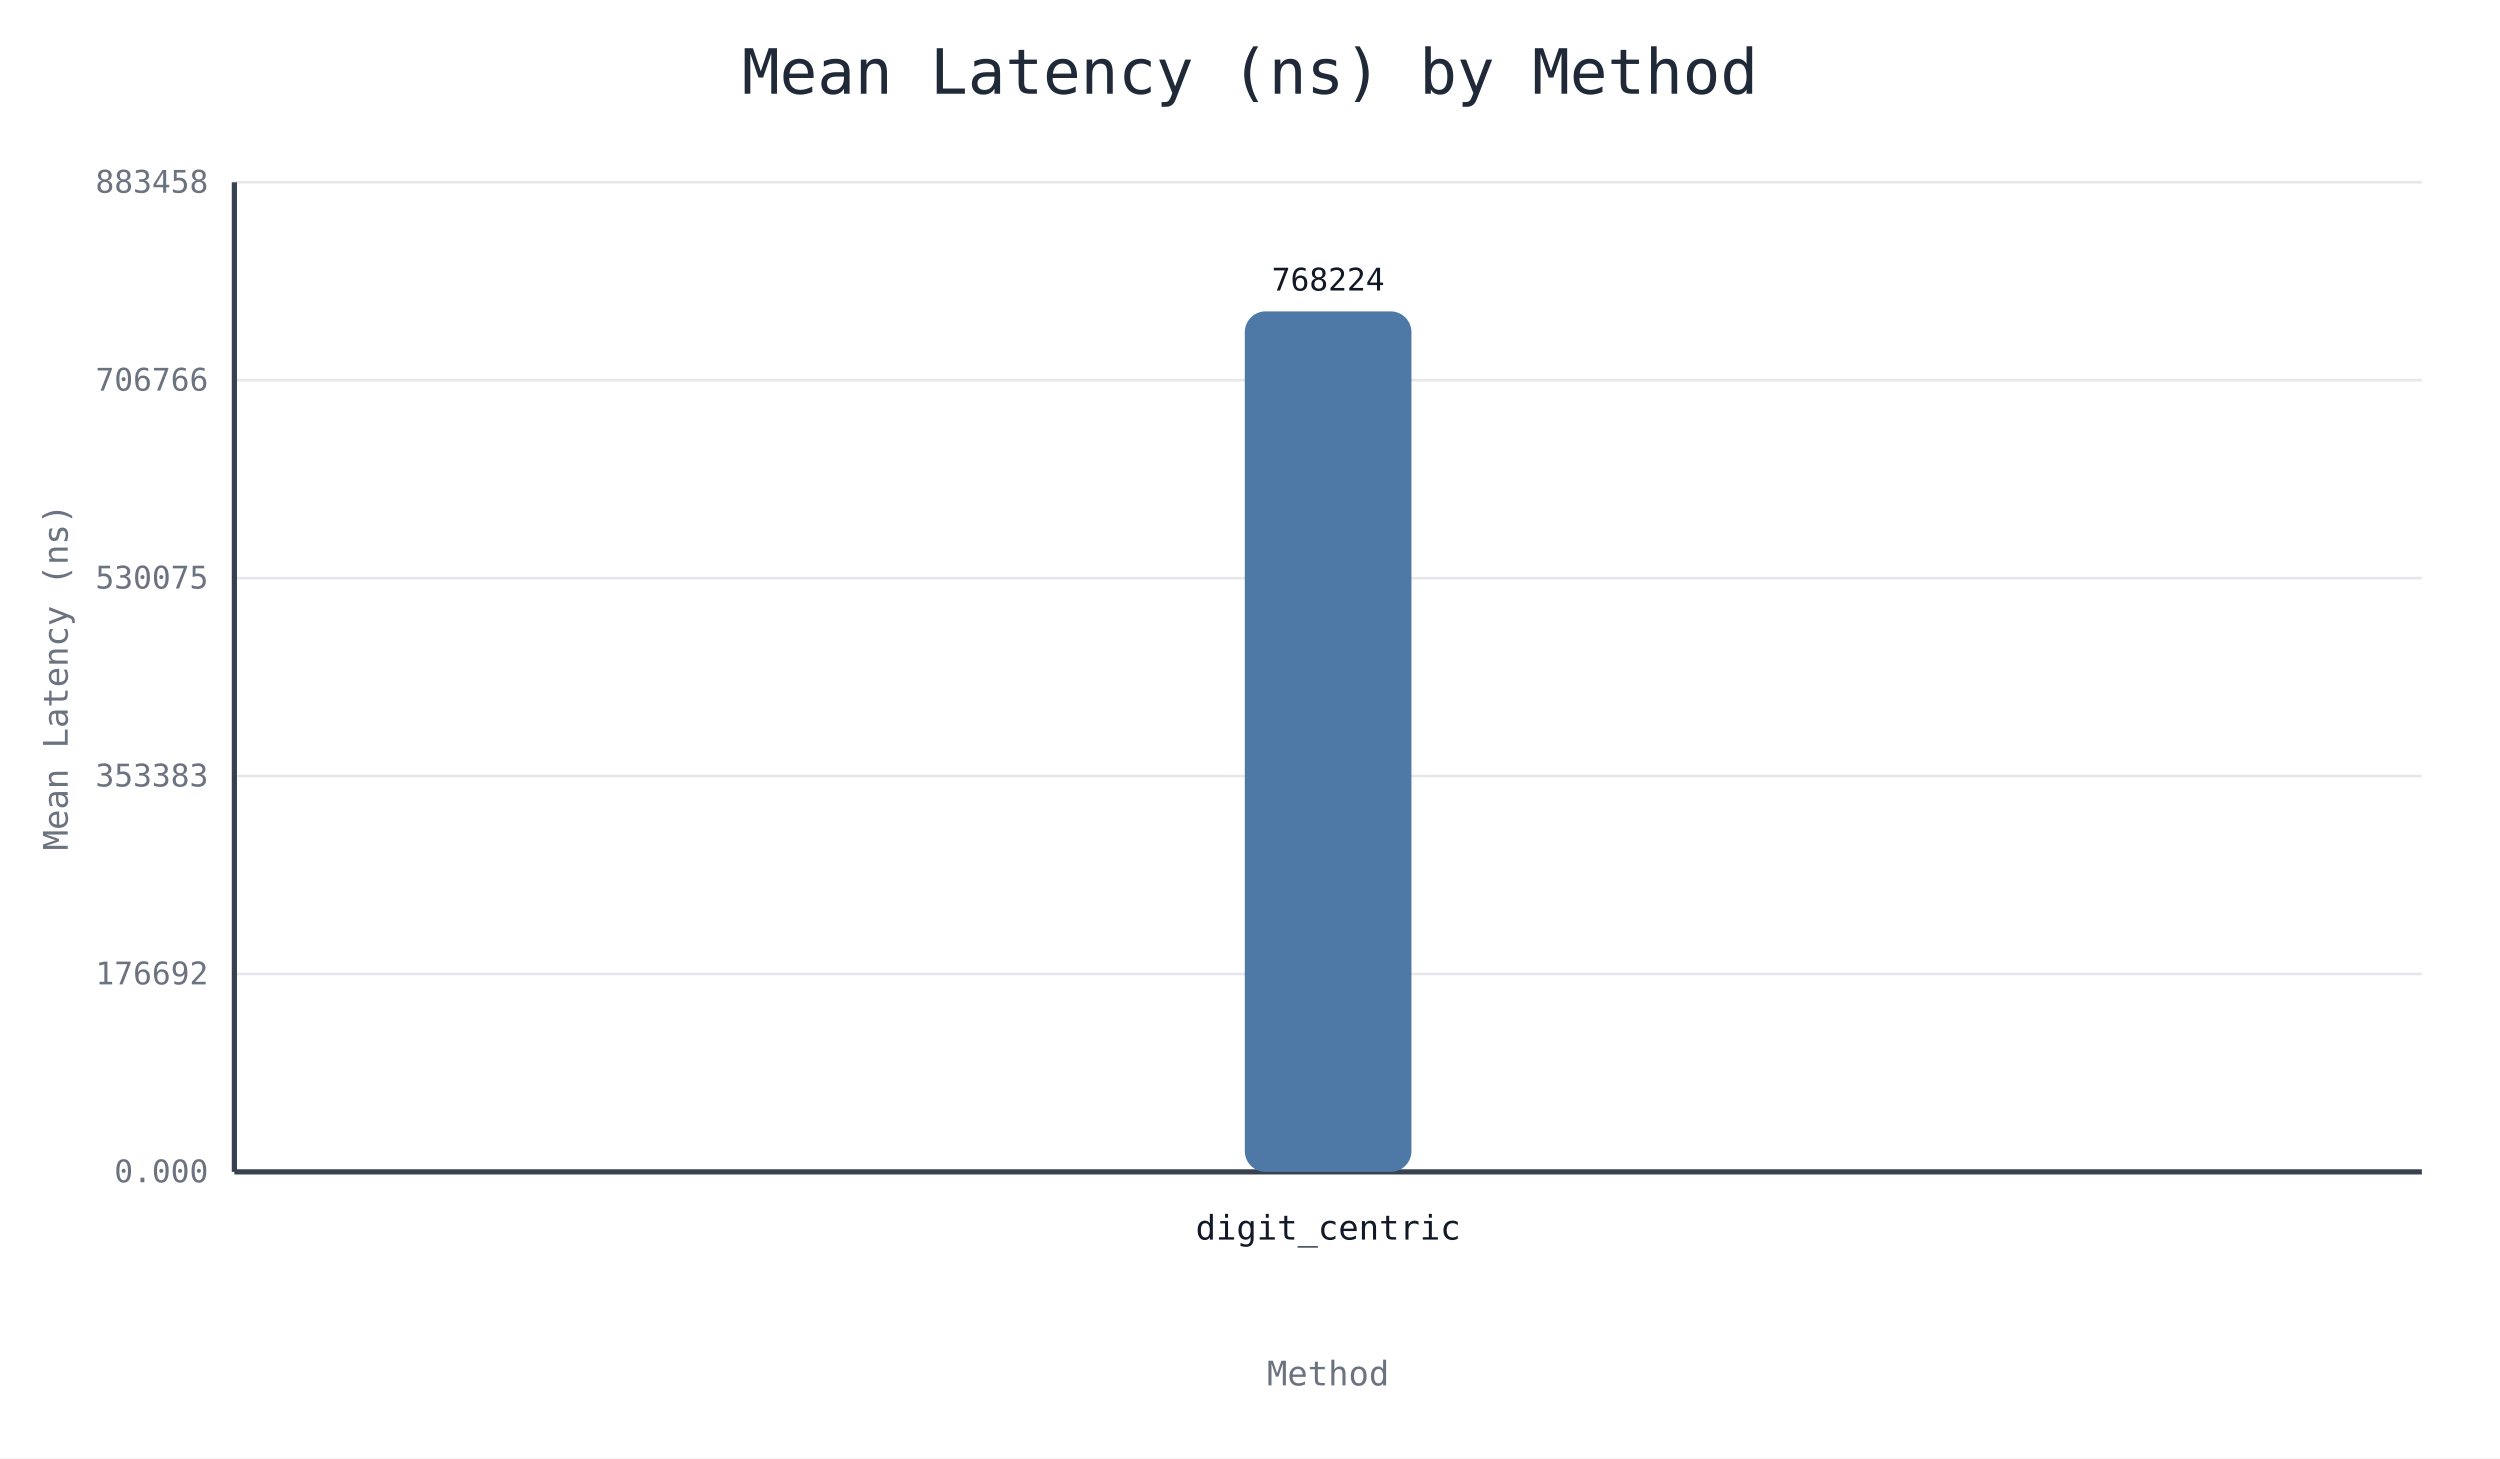
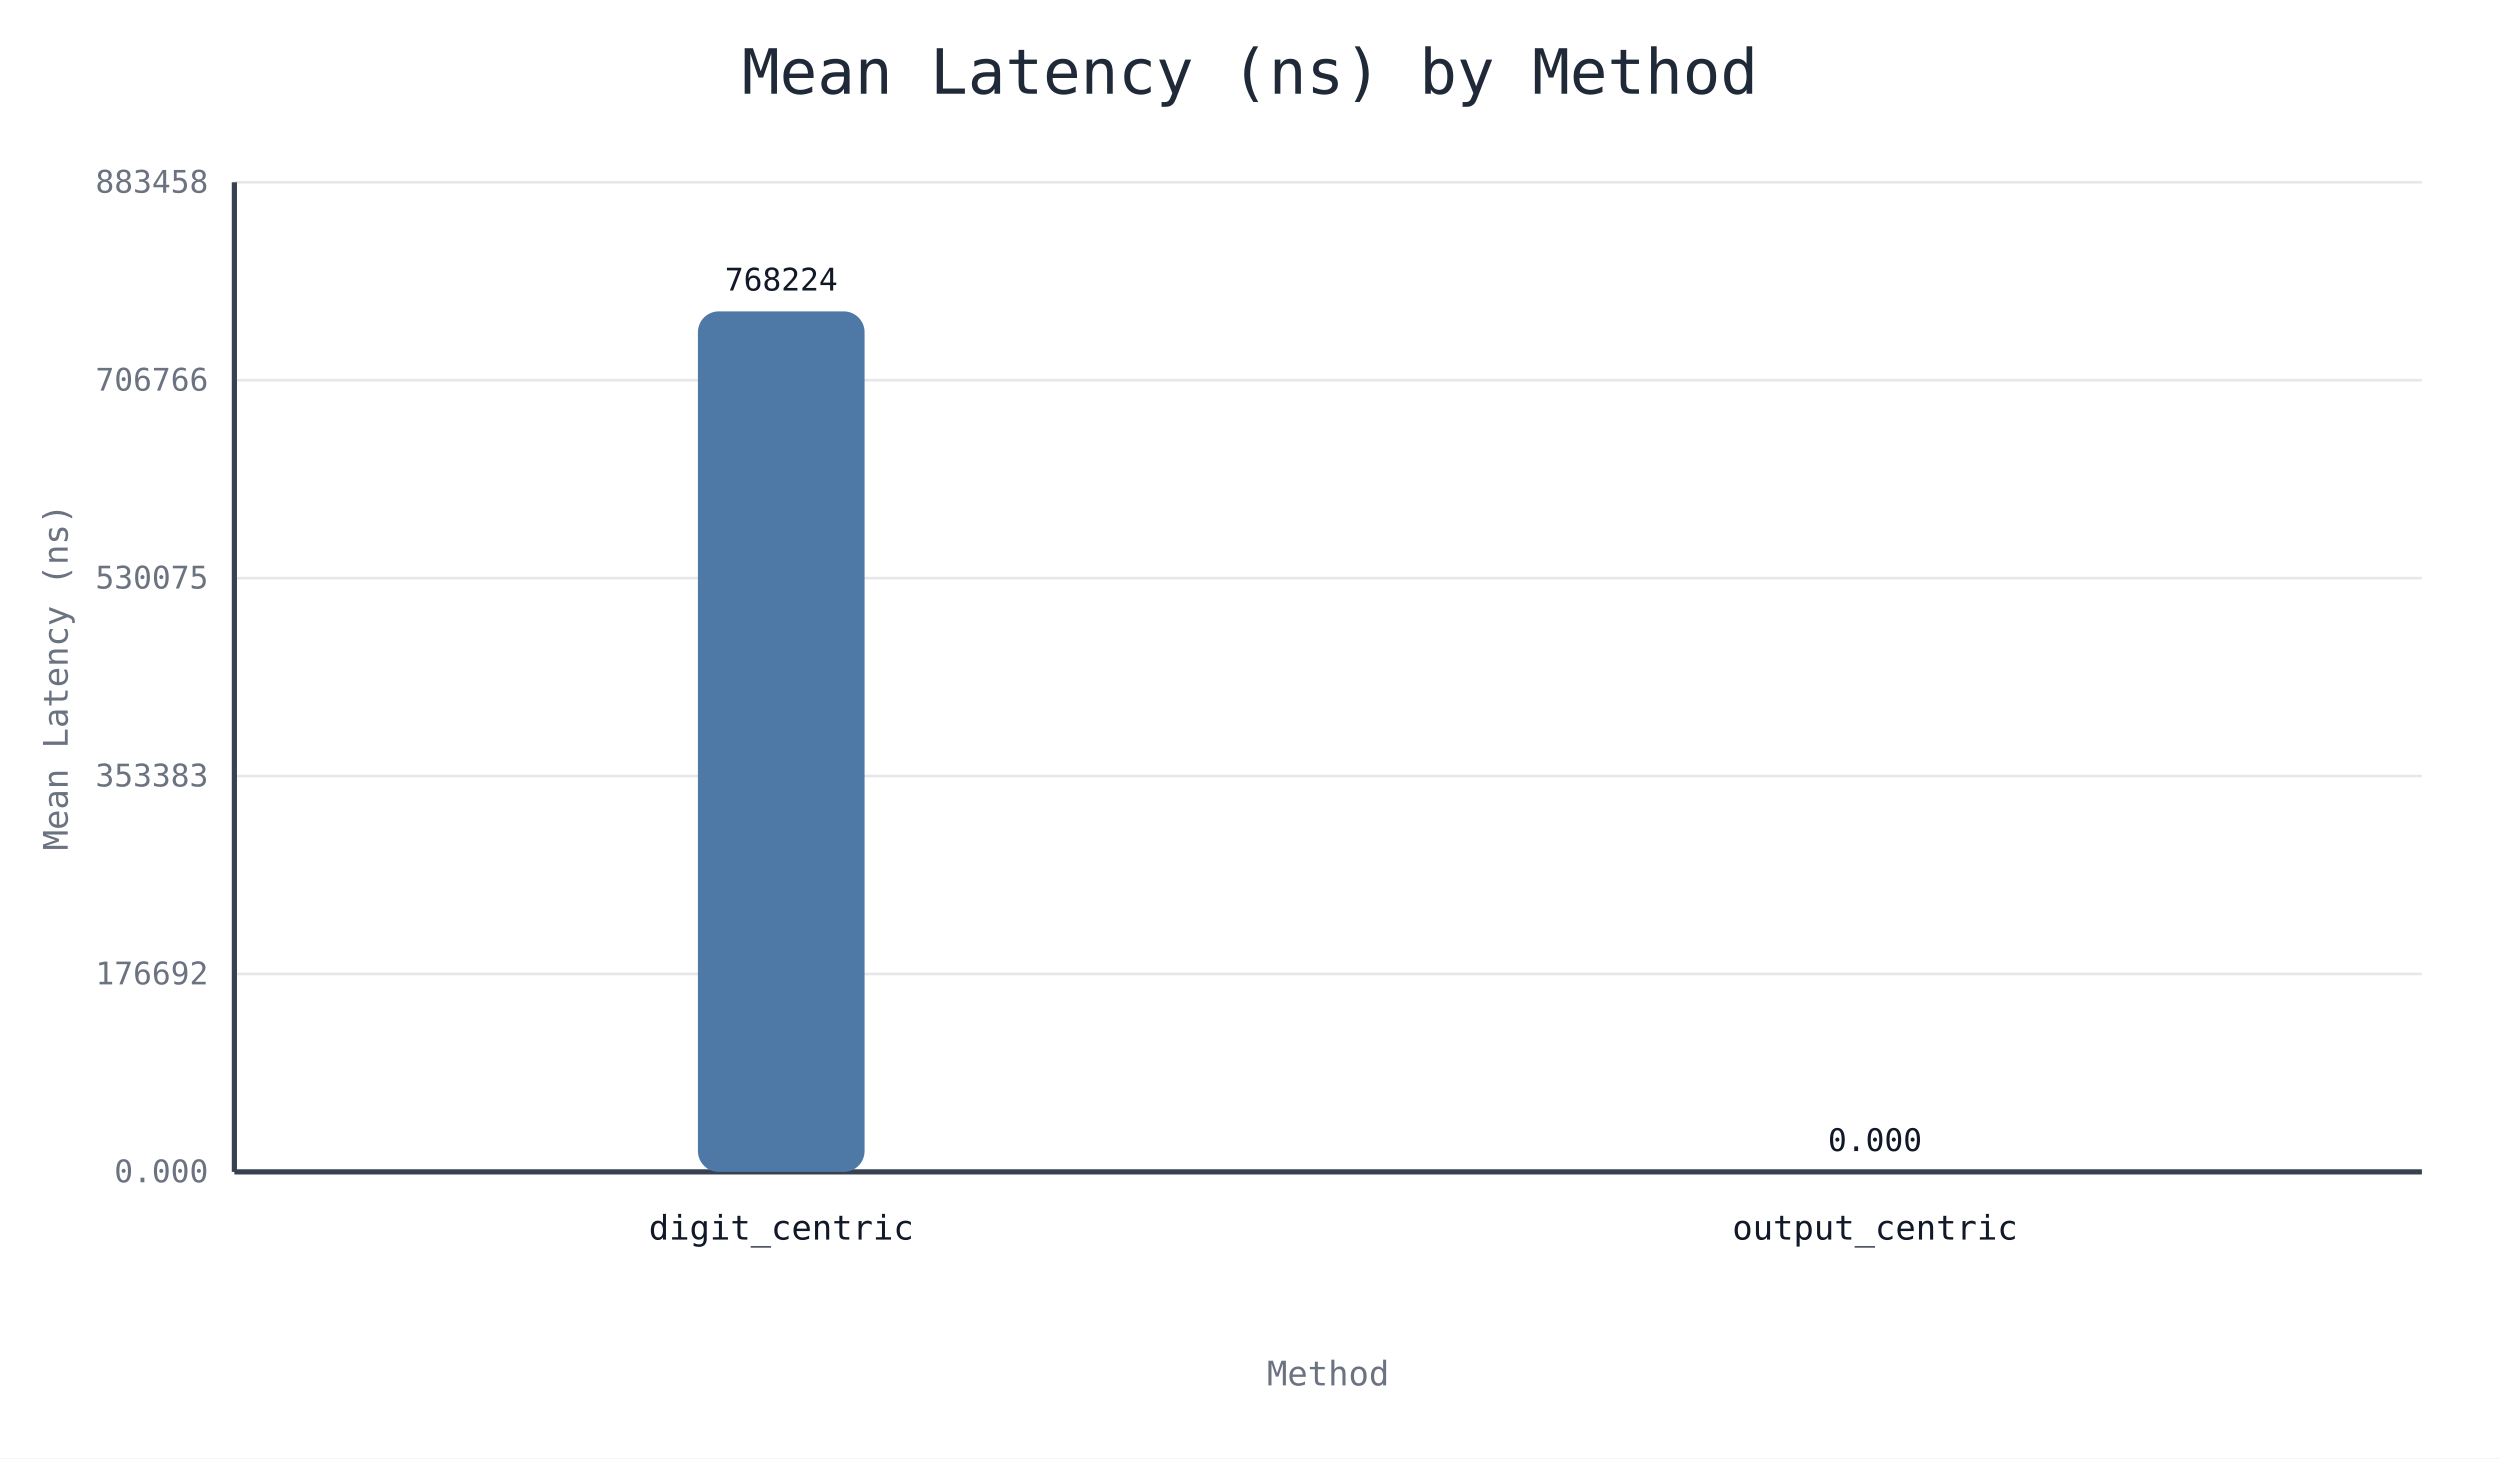
<svg xmlns="http://www.w3.org/2000/svg" width="960" height="560" viewBox="0 0 960 560">
  <rect x="0" y="0" width="100%" height="100%" fill="#ffffff" />
  <text x="480.0" y="36" text-anchor="middle" font-size="24" font-family="Maple Mono, Cascadia Code, monospace" fill="#1f2937">Mean Latency (ns) by Method</text>
  <line x1="90" y1="450.00" x2="930" y2="450.00" stroke="#e5e7eb" stroke-width="1" />
  <text x="80" y="454.00" text-anchor="end" font-size="12" font-family="Maple Mono, Cascadia Code, monospace" fill="#6b7280">0.000</text>
  <line x1="90" y1="374.00" x2="930" y2="374.00" stroke="#e5e7eb" stroke-width="1" />
  <text x="80" y="378.00" text-anchor="end" font-size="12" font-family="Maple Mono, Cascadia Code, monospace" fill="#6b7280">176692</text>
  <line x1="90" y1="298.00" x2="930" y2="298.00" stroke="#e5e7eb" stroke-width="1" />
  <text x="80" y="302.00" text-anchor="end" font-size="12" font-family="Maple Mono, Cascadia Code, monospace" fill="#6b7280">353383</text>
  <line x1="90" y1="222.00" x2="930" y2="222.00" stroke="#e5e7eb" stroke-width="1" />
  <text x="80" y="226.00" text-anchor="end" font-size="12" font-family="Maple Mono, Cascadia Code, monospace" fill="#6b7280">530075</text>
  <line x1="90" y1="146.00" x2="930" y2="146.00" stroke="#e5e7eb" stroke-width="1" />
  <text x="80" y="150.00" text-anchor="end" font-size="12" font-family="Maple Mono, Cascadia Code, monospace" fill="#6b7280">706766</text>
  <line x1="90" y1="70.00" x2="930" y2="70.00" stroke="#e5e7eb" stroke-width="1" />
  <text x="80" y="74.00" text-anchor="end" font-size="12" font-family="Maple Mono, Cascadia Code, monospace" fill="#6b7280">883458</text>
  <line x1="90" y1="450" x2="930" y2="450" stroke="#374151" stroke-width="2" />
  <line x1="90" y1="70" x2="90" y2="450" stroke="#374151" stroke-width="2" />
-   <rect x="478.00" y="119.57" width="64.00" height="330.43" fill="#4E79A7" rx="8" ry="8" />
-   <text x="510.00" y="111.57" text-anchor="middle" font-size="12" font-family="Maple Mono, Cascadia Code, monospace" fill="#111827">768224</text>
-   <text x="510.00" y="476.00" text-anchor="middle" font-size="13" font-family="Maple Mono, Cascadia Code, monospace" fill="#111827">digit_centric</text>
+   <rect x="268.00" y="119.57" width="64.00" height="330.43" fill="#4E79A7" rx="8" ry="8" />
+   <text x="300.00" y="111.57" text-anchor="middle" font-size="12" font-family="Maple Mono, Cascadia Code, monospace" fill="#111827">768224</text>
+   <text x="300.00" y="476.00" text-anchor="middle" font-size="13" font-family="Maple Mono, Cascadia Code, monospace" fill="#111827">digit_centric</text>
+   <rect x="688.00" y="450.00" width="64.00" height="0.00" fill="#F28E2B" rx="8" ry="8" />
+   <text x="720.00" y="442.00" text-anchor="middle" font-size="12" font-family="Maple Mono, Cascadia Code, monospace" fill="#111827">0.000</text>
+   <text x="720.00" y="476.00" text-anchor="middle" font-size="13" font-family="Maple Mono, Cascadia Code, monospace" fill="#111827">output_centric</text>
  <text x="510.00" y="532" text-anchor="middle" font-size="13" font-family="Maple Mono, Cascadia Code, monospace" fill="#6b7280">Method</text>
  <text x="26" y="260.00" text-anchor="middle" font-size="13" font-family="Maple Mono, Cascadia Code, monospace" fill="#6b7280" transform="rotate(-90 26 260.00)">Mean Latency (ns)</text>
</svg>
